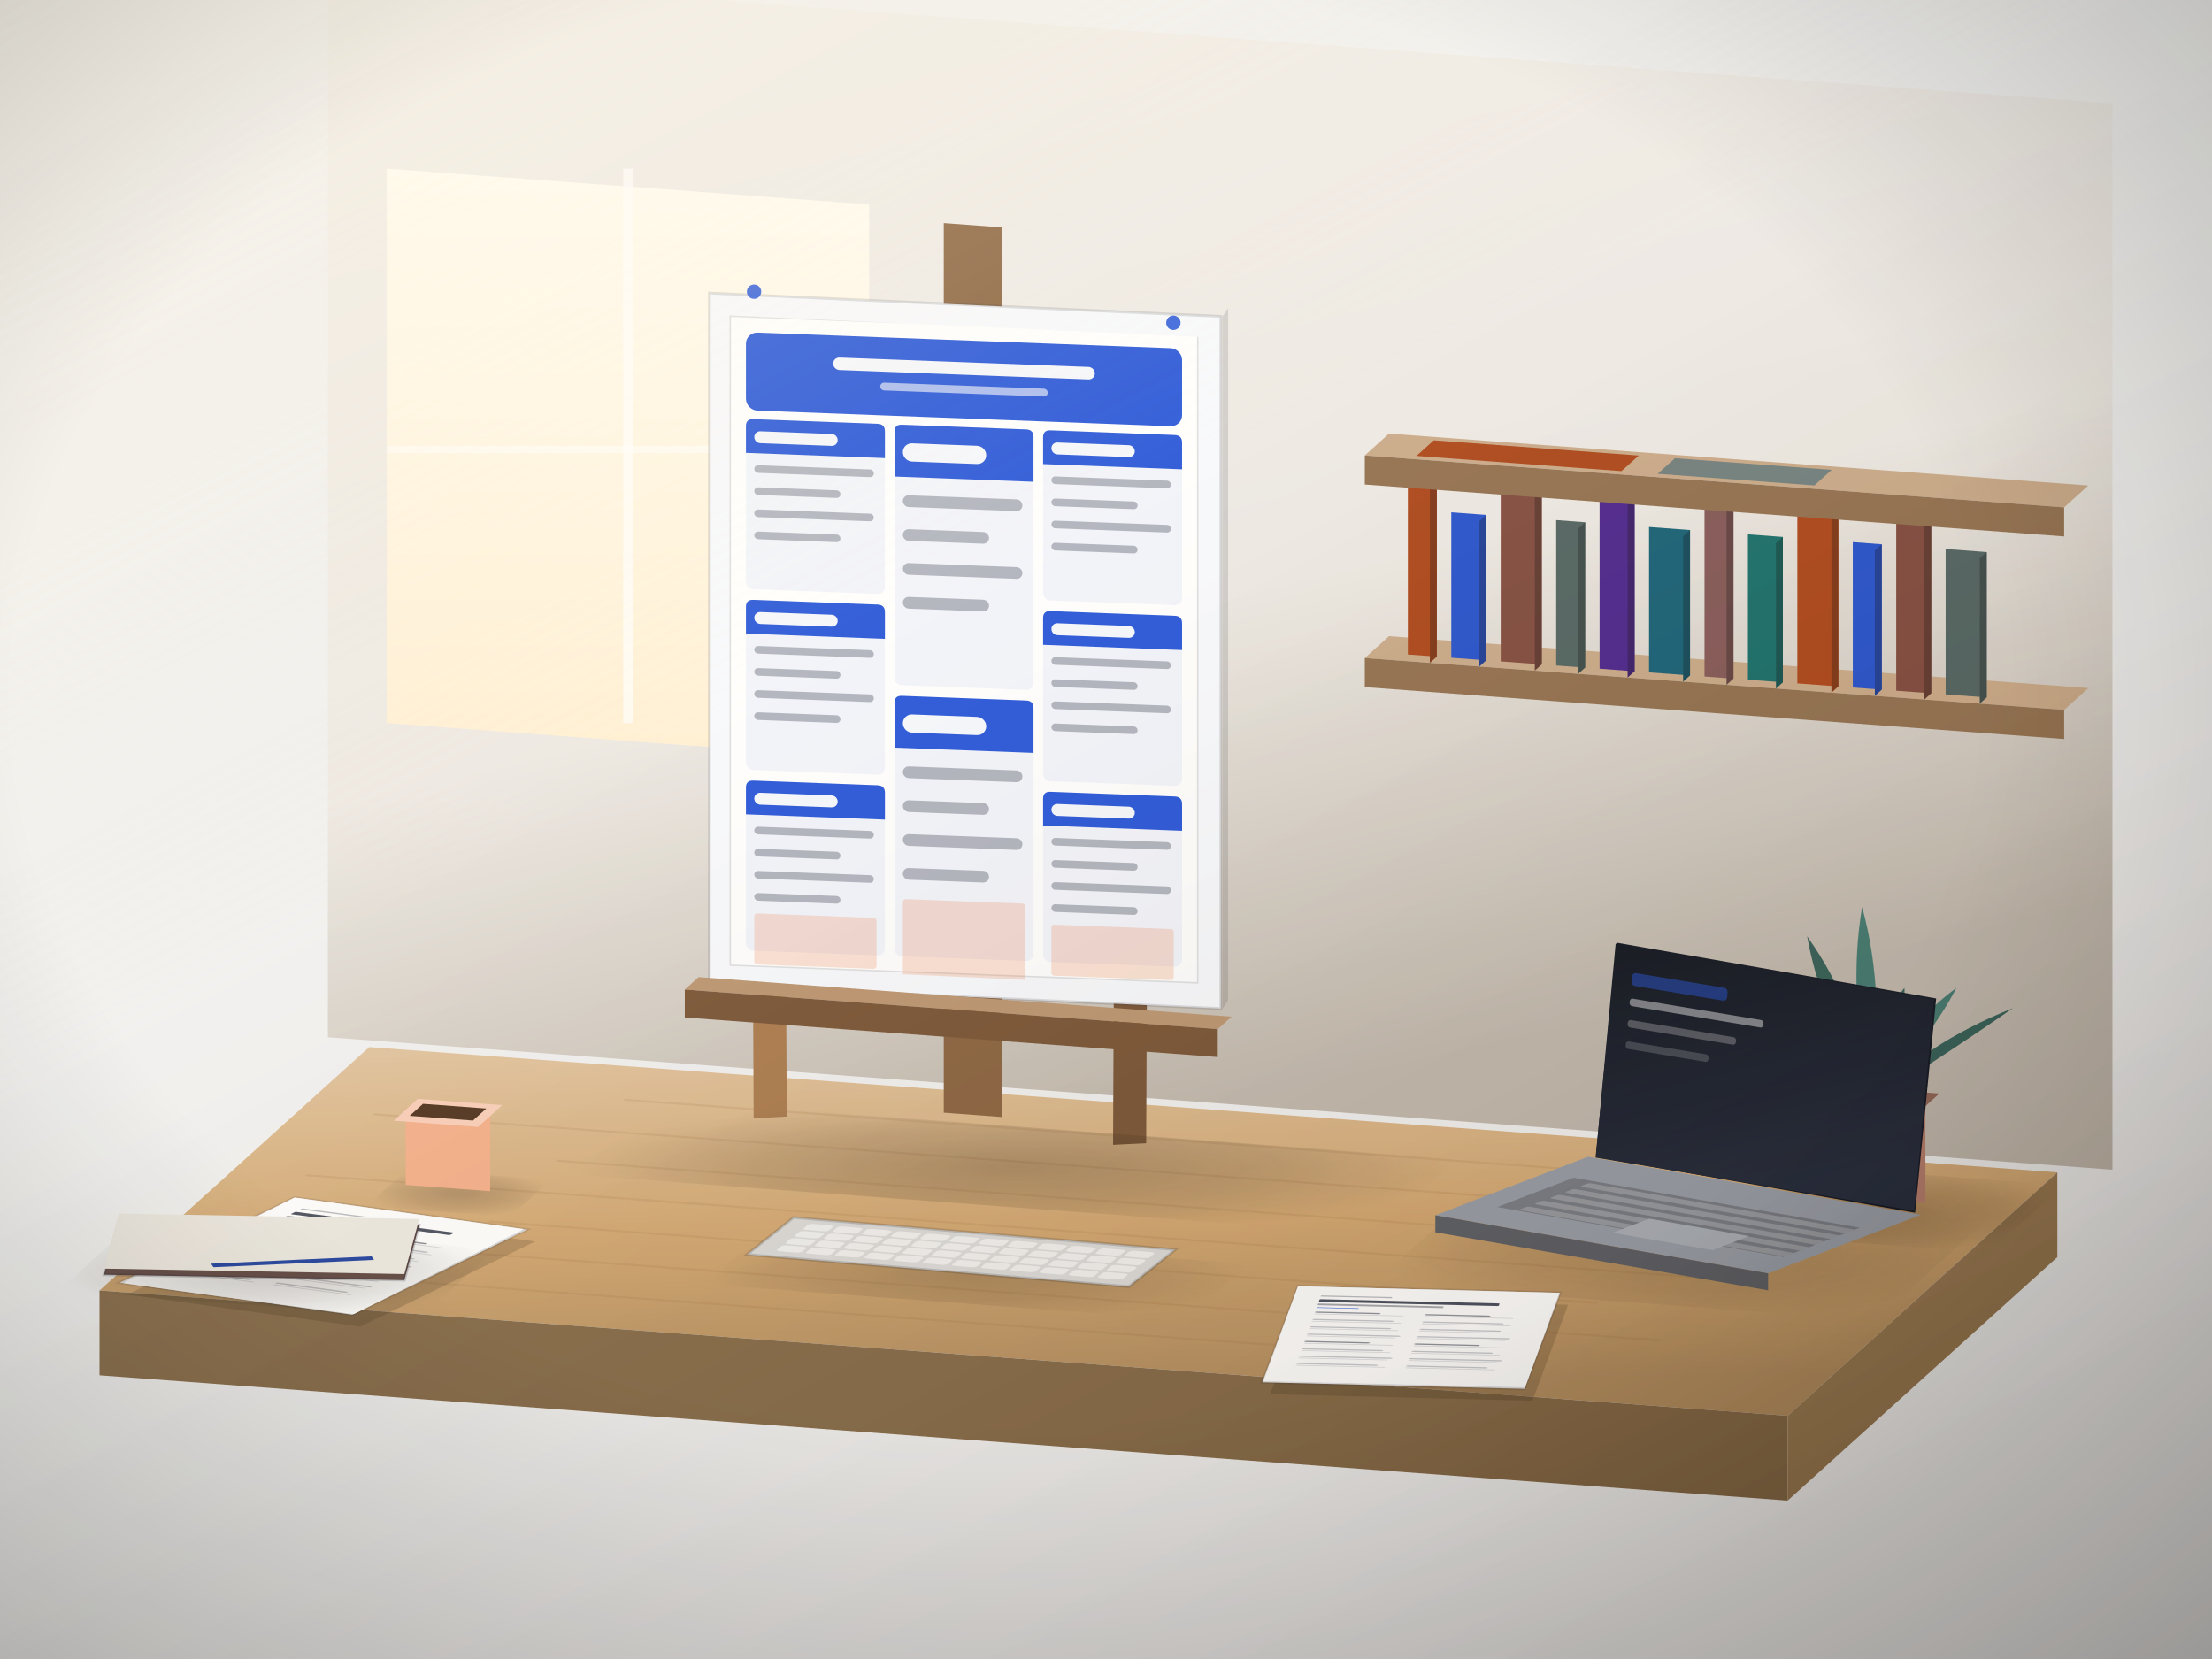
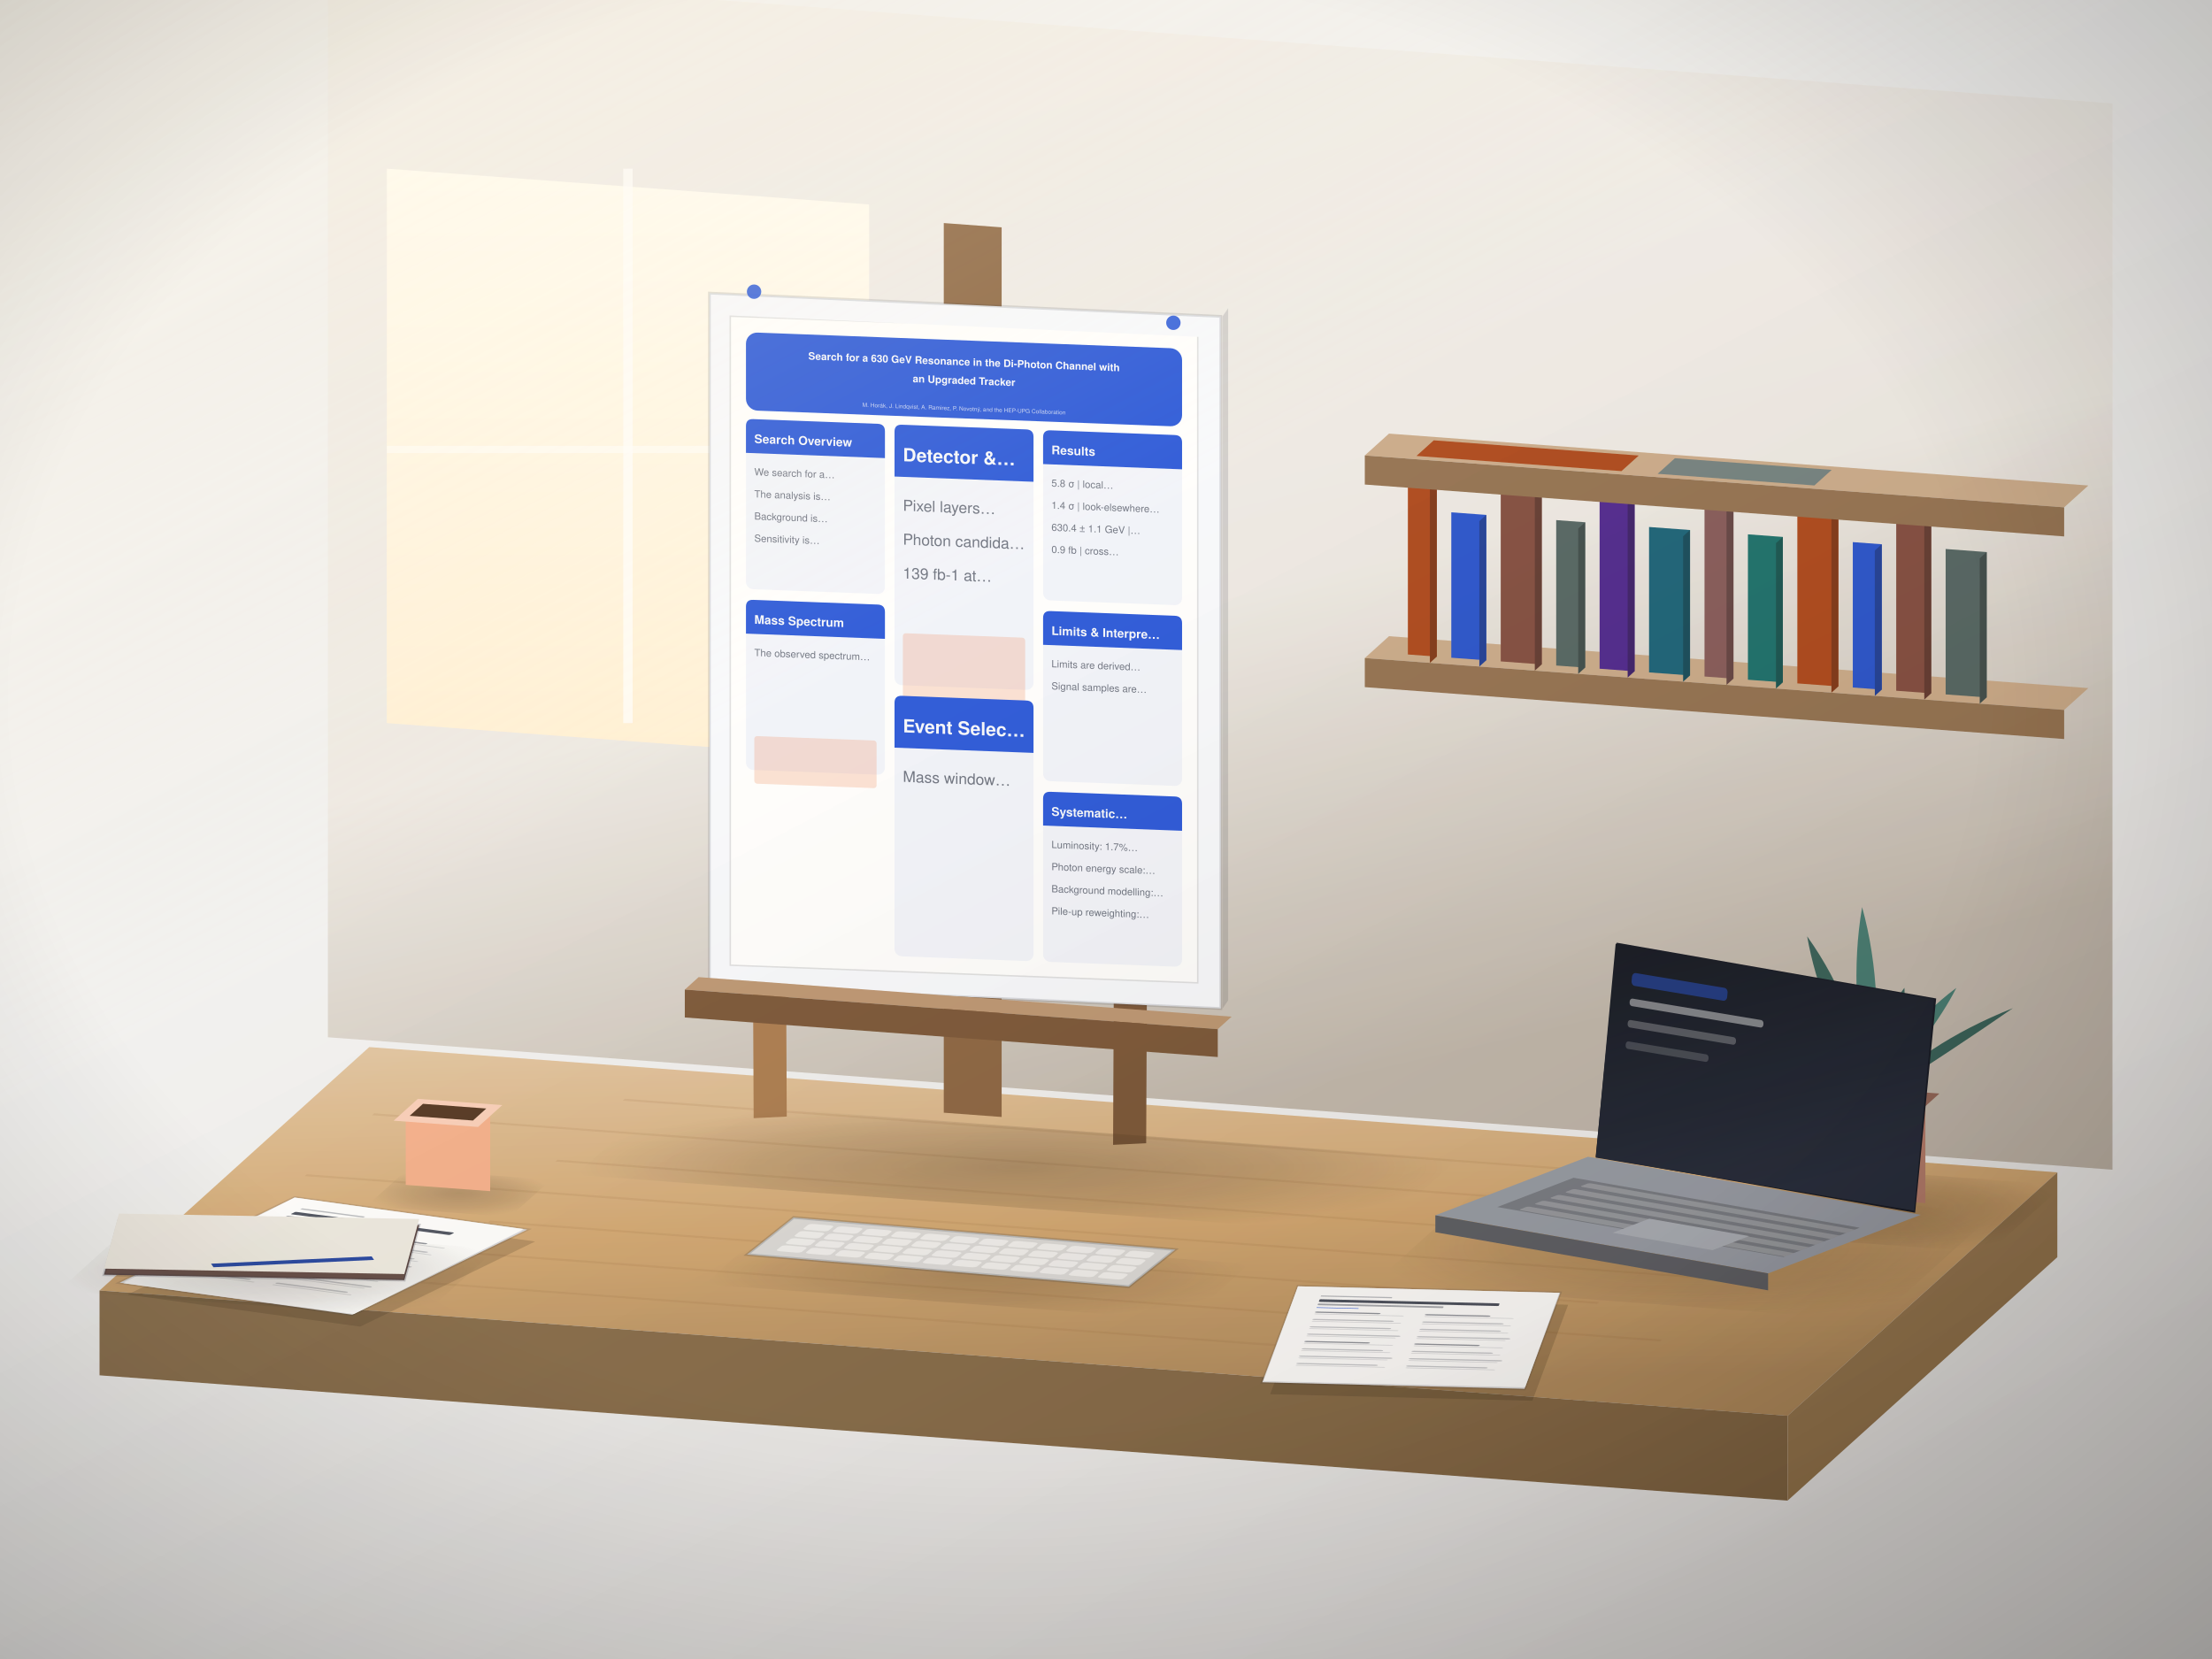
<svg xmlns="http://www.w3.org/2000/svg" width="800" height="600" viewBox="0 0 800 600" role="img" aria-label="tikzposter template preview" data-template-id="tikzposter">
  <defs>
    <linearGradient id="tp-tikzposter-wall-1" x1="0" y1="0" x2="0.35" y2="1">
      <stop offset="0" stop-color="#f0ede9" />
      <stop offset="0.62" stop-color="#ece8e3" />
      <stop offset="1" stop-color="#bfb6ab" />
    </linearGradient>
    <linearGradient id="tp-tikzposter-window-2" x1="0" y1="0" x2="0" y2="1">
      <stop offset="0" stop-color="#FFFCF2" />
      <stop offset="1" stop-color="#FFEFD2" />
    </linearGradient>
    <linearGradient id="tp-tikzposter-desk-3" x1="0" y1="0" x2="0.15" y2="1">
      <stop offset="0" stop-color="#e1c39e" />
      <stop offset="0.55" stop-color="#d1a46c" />
      <stop offset="1" stop-color="#b08a5b" />
    </linearGradient>
    <clipPath id="tp-tikzposter-grain-4">
      <path d="M133.54 378.69 L744.06 424 L646.52 512.04 L36 466.73 Z" />
    </clipPath>
    <radialGradient id="tp-tikzposter-shadow-5" cx="0.5" cy="0.5" r="0.5">
      <stop offset="0" stop-color="#22160A" stop-opacity="0.26" />
      <stop offset="0.6" stop-color="#22160A" stop-opacity="0.13" />
      <stop offset="1" stop-color="#22160A" stop-opacity="0" />
    </radialGradient>
    <clipPath id="tp-tikzposter-board-6">
      <path d="M263.85 114.08 L433.62 121.83 L433.62 357.25 L263.85 349.5 Z" />
    </clipPath>
    <radialGradient id="tp-tikzposter-shadow-7" cx="0.5" cy="0.5" r="0.5">
      <stop offset="0" stop-color="#22160A" stop-opacity="0.24" />
      <stop offset="0.6" stop-color="#22160A" stop-opacity="0.12" />
      <stop offset="1" stop-color="#22160A" stop-opacity="0" />
    </radialGradient>
    <radialGradient id="tp-tikzposter-shadow-8" cx="0.5" cy="0.5" r="0.5">
      <stop offset="0" stop-color="#22160A" stop-opacity="0.22" />
      <stop offset="0.6" stop-color="#22160A" stop-opacity="0.11" />
      <stop offset="1" stop-color="#22160A" stop-opacity="0" />
    </radialGradient>
    <radialGradient id="tp-tikzposter-shadow-9" cx="0.5" cy="0.5" r="0.5">
      <stop offset="0" stop-color="#22160A" stop-opacity="0.2" />
      <stop offset="0.6" stop-color="#22160A" stop-opacity="0.1" />
      <stop offset="1" stop-color="#22160A" stop-opacity="0" />
    </radialGradient>
    <clipPath id="tp-tikzposter-keys-10">
      <path d="M569.1 425.95 L672.61 444.02 L645.01 454.61 L541.5 436.54 Z" />
    </clipPath>
    <clipPath id="tp-tikzposter-screen-11">
      <path d="M584.33 341.28 L699.87 361.45 L692.25 438.94 L576.71 418.77 Z" />
    </clipPath>
    <linearGradient id="tp-tikzposter-page-12" x1="0" y1="1" x2="1" y2="0">
      <stop offset="0" stop-color="#FFFFFF" />
      <stop offset="1" stop-color="#ececee" />
    </linearGradient>
    <clipPath id="tp-tikzposter-sheet-13">
      <path d="M106.56 433.11 L190.68 444.69 L127.42 475.48 L43.3 463.9 Z" />
    </clipPath>
    <linearGradient id="tp-tikzposter-page-14" x1="0" y1="1" x2="1" y2="0">
      <stop offset="0" stop-color="#FFFFFF" />
      <stop offset="1" stop-color="#ececee" />
    </linearGradient>
    <clipPath id="tp-tikzposter-sheet-15">
      <path d="M469.44 465.21 L564.27 467.58 L551.35 502.29 L456.52 499.92 Z" />
    </clipPath>
    <radialGradient id="tp-tikzposter-shadow-16" cx="0.5" cy="0.5" r="0.5">
      <stop offset="0" stop-color="#22160A" stop-opacity="0.2" />
      <stop offset="0.6" stop-color="#22160A" stop-opacity="0.1" />
      <stop offset="1" stop-color="#22160A" stop-opacity="0" />
    </radialGradient>
    <clipPath id="tp-tikzposter-keys-17">
      <path d="M286.99 440.33 L425.05 451.94 L408.23 465.34 L270.16 453.73 Z" />
    </clipPath>
    <radialGradient id="tp-tikzposter-shadow-18" cx="0.5" cy="0.5" r="0.5">
      <stop offset="0" stop-color="#22160A" stop-opacity="0.22" />
      <stop offset="0.6" stop-color="#22160A" stop-opacity="0.11" />
      <stop offset="1" stop-color="#22160A" stop-opacity="0" />
    </radialGradient>
    <linearGradient id="tp-tikzposter-warm-19" x1="0" y1="0" x2="0.7" y2="1">
      <stop offset="0" stop-color="#FFF4DC" stop-opacity="0.42" />
      <stop offset="0.45" stop-color="#FFF4DC" stop-opacity="0.1" />
      <stop offset="1" stop-color="#3B2410" stop-opacity="0.14" />
    </linearGradient>
    <radialGradient id="tp-tikzposter-vignette-20" cx="0.45" cy="0.42" r="0.8">
      <stop offset="0.55" stop-color="#000000" stop-opacity="0" />
      <stop offset="1" stop-color="#000000" stop-opacity="0.28" />
    </radialGradient>
  </defs>
  <path d="M118.59 375.14 L764 423.04 L764 37.42 L118.59 -10.48 Z" fill="url(#tp-tikzposter-wall-1)" />
  <path d="M139.9 261.52 L314.33 274.47 L314.33 73.95 L139.9 61 Z" fill="url(#tp-tikzposter-window-2)" />
  <rect x="225.41" y="61" width="3.4" height="200.52" fill="#FFFFFF" opacity="0.72" />
  <rect x="139.9" y="161.26" width="174.43" height="2.6" fill="#FFFFFF" opacity="0.55" />
  <path d="M502.35 230.09 L755.28 248.86 L746.53 256.76 L493.6 237.99 Z" fill="#c7a684" />
  <path d="M493.6 248.51 L746.53 267.28 L746.53 256.76 L493.6 237.99 Z" fill="#8d6a48" />
  <path d="M509.18 236.7 L519.64 237.48 L519.64 171.75 L509.18 170.97 Z" fill="#a83e10" />
  <path d="M519.64 237.48 L517.14 239.74 L517.14 174.01 L519.64 171.75 Z" fill="#792d0c" />
  <path d="M524.88 237.87 L537.52 238.81 L537.52 186.22 L524.88 185.29 Z" fill="#1c4aca" />
  <path d="M537.52 238.81 L535.02 241.07 L535.02 188.48 L537.52 186.22 Z" fill="#143591" />
  <path d="M542.76 239.2 L557.58 240.3 L557.58 174.57 L542.76 173.47 Z" fill="#7b4336" />
  <path d="M557.58 240.3 L555.08 242.55 L555.08 176.82 L557.58 174.57 Z" fill="#593027" />
  <path d="M562.82 240.69 L573.28 241.46 L573.28 188.88 L562.82 188.1 Z" fill="#4a5d5b" />
  <path d="M573.28 241.46 L570.78 243.72 L570.78 191.14 L573.28 188.88 Z" fill="#354342" />
  <path d="M578.52 241.85 L591.16 242.79 L591.16 177.06 L578.52 176.12 Z" fill="#451c88" />
  <path d="M591.16 242.79 L588.66 245.05 L588.66 179.32 L591.16 177.06 Z" fill="#321462" />
  <path d="M596.4 243.18 L611.22 244.28 L611.22 191.69 L596.4 190.59 Z" fill="#0d5a72" />
  <path d="M611.22 244.28 L608.72 246.54 L608.72 193.95 L611.22 191.69 Z" fill="#094152" />
  <path d="M616.46 244.67 L626.92 245.44 L626.92 179.71 L616.46 178.94 Z" fill="#7f5151" />
  <path d="M626.92 245.44 L624.42 247.7 L624.42 181.97 L626.92 179.71 Z" fill="#5b3a3a" />
  <path d="M632.16 245.83 L644.8 246.77 L644.8 194.19 L632.16 193.25 Z" fill="#0f6864" />
  <path d="M644.8 246.77 L642.3 249.03 L642.3 196.44 L644.8 194.19 Z" fill="#0b4b48" />
  <path d="M650.03 247.16 L664.86 248.26 L664.86 182.53 L650.03 181.43 Z" fill="#a83e10" />
  <path d="M664.86 248.26 L662.36 250.52 L662.36 184.79 L664.86 182.53 Z" fill="#792d0c" />
  <path d="M670.09 248.65 L680.56 249.42 L680.56 196.84 L670.09 196.06 Z" fill="#1c4aca" />
  <path d="M680.56 249.42 L678.06 251.68 L678.06 199.1 L680.56 196.84 Z" fill="#143591" />
  <path d="M685.79 249.81 L698.44 250.75 L698.44 185.02 L685.79 184.08 Z" fill="#7b4336" />
  <path d="M698.44 250.75 L695.94 253.01 L695.94 187.28 L698.44 185.02 Z" fill="#593027" />
  <path d="M703.67 251.14 L718.5 252.24 L718.5 199.66 L703.67 198.55 Z" fill="#4a5d5b" />
  <path d="M718.5 252.24 L716 254.5 L716 201.91 L718.5 199.66 Z" fill="#354342" />
  <path d="M502.35 156.82 L755.28 175.59 L746.53 183.49 L493.6 164.72 Z" fill="#c7a684" />
  <path d="M493.6 175.24 L746.53 194.01 L746.53 183.49 L493.6 164.72 Z" fill="#8d6a48" />
  <path d="M518.54 159.25 L592.68 164.75 L586.42 170.39 L512.29 164.89 Z" fill="#a83e10" />
  <path d="M605.76 165.72 L662.45 169.93 L656.2 175.57 L599.51 171.36 Z" fill="#6b7a79" />
  <path d="M133.54 378.69 L744.06 424 L646.52 512.04 L36 466.73 Z" fill="url(#tp-tikzposter-desk-3)" />
  <path d="M36 497.4 L646.52 542.71 L646.52 512.04 L36 466.73 Z" fill="#826643" />
  <path d="M646.52 542.71 L744.06 454.67 L744.06 424 L646.52 512.04 Z" fill="#96764e" />
  <g clip-path="url(#tp-tikzposter-grain-4)">
    <g transform="matrix(4.36 0.32 -1.25 1.13 133.54 378.69)">
      <rect x="24" y="9.75" width="92" height="0.6" fill="#8A5A2B" opacity="0.13" />
      <rect x="6" y="19.5" width="118" height="0.6" fill="#8A5A2B" opacity="0.13" />
      <rect x="24" y="29.25" width="92" height="0.6" fill="#8A5A2B" opacity="0.13" />
      <rect x="6" y="39" width="118" height="0.6" fill="#8A5A2B" opacity="0.13" />
      <rect x="24" y="48.75" width="92" height="0.6" fill="#8A5A2B" opacity="0.13" />
      <rect x="6" y="58.5" width="118" height="0.6" fill="#8A5A2B" opacity="0.13" />
      <rect x="24" y="68.25" width="92" height="0.6" fill="#8A5A2B" opacity="0.13" />
    </g>
  </g>
  <path d="M272.57 404.4 L271.25 115.42 L283.22 114.84 L284.54 403.82 Z" fill="#a77647" />
  <path d="M402.56 414.05 L403.88 125.26 L415.85 124.69 L414.53 413.47 Z" fill="#744e2e" />
  <path d="M341.33 402.42 L341.33 80.67 L362.26 82.22 L362.26 403.97 Z" fill="#865e39" />
  <path d="M238.25 397.8 L527.11 419.24 L497.1 446.33 L208.24 424.89 Z" fill="url(#tp-tikzposter-shadow-5)" />
  <path d="M442.13 114.48 L444.18 111.47 L444.18 361.79 L442.13 364.8 Z" fill="#0F172A24" />
  <path d="M256.57 106 L441.53 114.44 L441.53 364.76 L256.57 356.32 Z" fill="#f7f9fe" stroke="#0F172A24" />
  <g clip-path="url(#tp-tikzposter-board-6)">
    <g transform="matrix(0.53 0.02 0 0.52 263.85 114.08)">
      <rect width="320" height="452.41" fill="#FFFFFF" />
      <rect x="0.5" y="0.5" width="319" height="451.41" fill="none" stroke="#0F172A24" />
      <rect x="11.2" y="11.2" width="297.6" height="54.29" rx="8" fill="#1D4ED8" />
-       <rect x="70.72" y="26.4" width="178.56" height="8.69" rx="4.34" fill="#FFFFFF" opacity="0.95" />
-       <rect x="102.86" y="42.69" width="114.28" height="5.43" rx="2.71" fill="#FFFFFF" opacity="0.6" />
+       <text x="160" y="28.57" font-family="Helvetica, Arial, sans-serif" font-size="7.06" fill="#FFFFFF" font-weight="700" opacity="0.97" text-anchor="middle">Search for a 630 GeV Resonance in the Di-Photon Channel with</text>
+       <text x="160" y="41.6" font-family="Helvetica, Arial, sans-serif" font-size="7.06" fill="#FFFFFF" font-weight="700" opacity="0.97" text-anchor="middle">an Upgraded Tracker</text>
+       <text x="160" y="60.06" font-family="Helvetica, Arial, sans-serif" font-size="3.96" fill="#FFFFFF" opacity="0.75" text-anchor="middle">M. Horák, J. Lindqvist, A. Ramirez, P. Novotný, and the HEP-UPG Collaboration</text>
      <rect x="11.2" y="71.49" width="94.84" height="118.31" rx="5" fill="#1D4ED80f" />
      <path d="M11.2 95.15 L11.2 76.49 Q11.2 71.49 16.2 71.49 L101.04 71.49 Q106.04 71.49 106.04 76.49 L106.04 95.15 Z" fill="#1D4ED8" />
-       <rect x="16.89" y="79.77" width="56.9" height="8.28" rx="4.14" fill="#FFFFFF" opacity="0.95" />
-       <rect x="16.89" y="103.43" width="81.56" height="5.32" rx="2.66" fill="#0F172A4d" opacity="1" />
-       <rect x="16.89" y="118.81" width="58.8" height="5.32" rx="2.66" fill="#0F172A4d" opacity="1" />
-       <rect x="16.89" y="134.19" width="81.56" height="5.32" rx="2.66" fill="#0F172A4d" opacity="1" />
-       <rect x="16.89" y="149.58" width="58.8" height="5.32" rx="2.66" fill="#0F172A4d" opacity="1" />
+       <text x="16.89" y="88.05" font-family="Helvetica, Arial, sans-serif" font-size="8.28" fill="#FFFFFF" font-weight="700" opacity="0.96">Search Overview</text>
+       <text x="16.89" y="110.53" font-family="Helvetica, Arial, sans-serif" font-size="6.86" fill="#0F172A9e">We search for a…</text>
+       <text x="16.89" y="125.91" font-family="Helvetica, Arial, sans-serif" font-size="6.86" fill="#0F172A9e">The analysis is…</text>
+       <text x="16.89" y="141.29" font-family="Helvetica, Arial, sans-serif" font-size="6.86" fill="#0F172A9e">Background is…</text>
+       <text x="16.89" y="156.67" font-family="Helvetica, Arial, sans-serif" font-size="6.86" fill="#0F172A9e">Sensitivity is…</text>
      <rect x="11.2" y="197.2" width="94.84" height="118.31" rx="5" fill="#1D4ED80f" />
      <path d="M11.2 220.86 L11.2 202.2 Q11.2 197.2 16.2 197.2 L101.04 197.2 Q106.04 197.2 106.04 202.2 L106.04 220.86 Z" fill="#1D4ED8" />
-       <rect x="16.89" y="205.48" width="56.9" height="8.28" rx="4.14" fill="#FFFFFF" opacity="0.95" />
-       <rect x="16.89" y="229.14" width="81.56" height="5.32" rx="2.66" fill="#0F172A4d" opacity="1" />
-       <rect x="16.89" y="244.52" width="58.8" height="5.32" rx="2.66" fill="#0F172A4d" opacity="1" />
-       <rect x="16.89" y="259.9" width="81.56" height="5.32" rx="2.66" fill="#0F172A4d" opacity="1" />
-       <rect x="16.89" y="275.28" width="58.8" height="5.32" rx="2.66" fill="#0F172A4d" opacity="1" />
-       <rect x="11.2" y="322.9" width="94.84" height="118.31" rx="5" fill="#1D4ED80f" />
-       <path d="M11.2 346.56 L11.2 327.9 Q11.2 322.9 16.2 322.9 L101.04 322.9 Q106.04 322.9 106.04 327.9 L106.04 346.56 Z" fill="#1D4ED8" />
-       <rect x="16.89" y="331.18" width="56.9" height="8.28" rx="4.14" fill="#FFFFFF" opacity="0.95" />
-       <rect x="16.89" y="354.85" width="81.56" height="5.32" rx="2.66" fill="#0F172A4d" opacity="1" />
-       <rect x="16.89" y="370.23" width="58.8" height="5.32" rx="2.66" fill="#0F172A4d" opacity="1" />
-       <rect x="16.89" y="385.61" width="81.56" height="5.32" rx="2.66" fill="#0F172A4d" opacity="1" />
-       <rect x="16.89" y="400.99" width="58.8" height="5.32" rx="2.66" fill="#0F172A4d" opacity="1" />
-       <rect x="16.89" y="415.19" width="83.45" height="35.49" rx="2" fill="#EA580C2e" />
+       <text x="16.89" y="213.76" font-family="Helvetica, Arial, sans-serif" font-size="8.28" fill="#FFFFFF" font-weight="700" opacity="0.96">Mass Spectrum</text>
+       <text x="16.89" y="236.24" font-family="Helvetica, Arial, sans-serif" font-size="6.86" fill="#0F172A9e">The observed spectrum…</text>
+       <rect x="16.89" y="291.85" width="83.45" height="33.13" rx="2" fill="#EA580C2e" />
      <rect x="112.58" y="71.49" width="94.84" height="181.16" rx="5" fill="#1D4ED80f" />
      <path d="M112.58 107.72 L112.58 76.49 Q112.58 71.49 117.58 71.49 L202.42 71.49 Q207.42 71.49 207.42 76.49 L207.42 107.72 Z" fill="#1D4ED8" />
-       <rect x="118.27" y="84.17" width="56.9" height="12.68" rx="6.34" fill="#FFFFFF" opacity="0.95" />
-       <rect x="118.27" y="120.4" width="81.56" height="8.15" rx="4.08" fill="#0F172A4d" opacity="1" />
-       <rect x="118.27" y="143.96" width="58.8" height="8.15" rx="4.08" fill="#0F172A4d" opacity="1" />
-       <rect x="118.27" y="167.51" width="81.56" height="8.15" rx="4.08" fill="#0F172A4d" opacity="1" />
-       <rect x="118.27" y="191.06" width="58.8" height="8.15" rx="4.08" fill="#0F172A4d" opacity="1" />
+       <text x="118.27" y="96.85" font-family="Helvetica, Arial, sans-serif" font-size="12.68" fill="#FFFFFF" font-weight="700" opacity="0.96">Detector &amp;…</text>
+       <text x="118.27" y="131.27" font-family="Helvetica, Arial, sans-serif" font-size="10.51" fill="#0F172A9e">Pixel layers…</text>
+       <text x="118.27" y="154.83" font-family="Helvetica, Arial, sans-serif" font-size="10.51" fill="#0F172A9e">Photon candida…</text>
+       <text x="118.27" y="178.38" font-family="Helvetica, Arial, sans-serif" font-size="10.51" fill="#0F172A9e">139 fb-1 at…</text>
+       <rect x="118.27" y="216.42" width="83.45" height="50.73" rx="2" fill="#EA580C2e" />
      <rect x="112.58" y="260.05" width="94.84" height="181.16" rx="5" fill="#1D4ED80f" />
      <path d="M112.58 296.28 L112.58 265.05 Q112.58 260.05 117.58 260.05 L202.42 260.05 Q207.42 260.05 207.42 265.05 L207.42 296.28 Z" fill="#1D4ED8" />
-       <rect x="118.27" y="272.73" width="56.9" height="12.68" rx="6.34" fill="#FFFFFF" opacity="0.95" />
-       <rect x="118.27" y="308.96" width="81.56" height="8.15" rx="4.08" fill="#0F172A4d" opacity="1" />
-       <rect x="118.27" y="332.51" width="58.8" height="8.15" rx="4.08" fill="#0F172A4d" opacity="1" />
-       <rect x="118.27" y="356.07" width="81.56" height="8.15" rx="4.08" fill="#0F172A4d" opacity="1" />
-       <rect x="118.27" y="379.62" width="58.8" height="8.15" rx="4.08" fill="#0F172A4d" opacity="1" />
-       <rect x="118.27" y="401.36" width="83.45" height="54.35" rx="2" fill="#EA580C2e" />
+       <text x="118.27" y="285.41" font-family="Helvetica, Arial, sans-serif" font-size="12.68" fill="#FFFFFF" font-weight="700" opacity="0.96">Event Selec…</text>
+       <text x="118.27" y="319.83" font-family="Helvetica, Arial, sans-serif" font-size="10.51" fill="#0F172A9e">Mass window…</text>
      <rect x="213.96" y="71.49" width="94.84" height="118.31" rx="5" fill="#1D4ED80f" />
      <path d="M213.96 95.15 L213.96 76.49 Q213.96 71.49 218.96 71.49 L303.8 71.49 Q308.8 71.49 308.8 76.49 L308.8 95.15 Z" fill="#1D4ED8" />
-       <rect x="219.65" y="79.77" width="56.9" height="8.28" rx="4.14" fill="#FFFFFF" opacity="0.95" />
-       <rect x="219.65" y="103.43" width="81.56" height="5.32" rx="2.66" fill="#0F172A4d" opacity="1" />
-       <rect x="219.65" y="118.81" width="58.8" height="5.32" rx="2.66" fill="#0F172A4d" opacity="1" />
-       <rect x="219.65" y="134.19" width="81.56" height="5.32" rx="2.66" fill="#0F172A4d" opacity="1" />
-       <rect x="219.65" y="149.58" width="58.8" height="5.32" rx="2.66" fill="#0F172A4d" opacity="1" />
+       <text x="219.65" y="88.05" font-family="Helvetica, Arial, sans-serif" font-size="8.28" fill="#FFFFFF" font-weight="700" opacity="0.96">Results</text>
+       <text x="219.65" y="110.53" font-family="Helvetica, Arial, sans-serif" font-size="6.86" fill="#0F172A9e">5.8 σ | local…</text>
+       <text x="219.65" y="125.91" font-family="Helvetica, Arial, sans-serif" font-size="6.86" fill="#0F172A9e">1.4 σ | look-elsewhere…</text>
+       <text x="219.65" y="141.29" font-family="Helvetica, Arial, sans-serif" font-size="6.86" fill="#0F172A9e">630.4 ± 1.1 GeV |…</text>
+       <text x="219.65" y="156.67" font-family="Helvetica, Arial, sans-serif" font-size="6.86" fill="#0F172A9e">0.9 fb | cross…</text>
      <rect x="213.96" y="197.2" width="94.84" height="118.31" rx="5" fill="#1D4ED80f" />
      <path d="M213.96 220.86 L213.96 202.2 Q213.96 197.2 218.96 197.2 L303.8 197.2 Q308.8 197.2 308.8 202.2 L308.8 220.86 Z" fill="#1D4ED8" />
-       <rect x="219.65" y="205.48" width="56.9" height="8.28" rx="4.14" fill="#FFFFFF" opacity="0.95" />
-       <rect x="219.65" y="229.14" width="81.56" height="5.32" rx="2.66" fill="#0F172A4d" opacity="1" />
-       <rect x="219.65" y="244.52" width="58.8" height="5.32" rx="2.66" fill="#0F172A4d" opacity="1" />
-       <rect x="219.65" y="259.9" width="81.56" height="5.32" rx="2.66" fill="#0F172A4d" opacity="1" />
-       <rect x="219.65" y="275.28" width="58.8" height="5.32" rx="2.66" fill="#0F172A4d" opacity="1" />
+       <text x="219.65" y="213.76" font-family="Helvetica, Arial, sans-serif" font-size="8.28" fill="#FFFFFF" font-weight="700" opacity="0.96">Limits &amp; Interpre…</text>
+       <text x="219.65" y="236.24" font-family="Helvetica, Arial, sans-serif" font-size="6.86" fill="#0F172A9e">Limits are derived…</text>
+       <text x="219.65" y="251.62" font-family="Helvetica, Arial, sans-serif" font-size="6.86" fill="#0F172A9e">Signal samples are…</text>
      <rect x="213.96" y="322.9" width="94.84" height="118.31" rx="5" fill="#1D4ED80f" />
      <path d="M213.96 346.56 L213.96 327.9 Q213.96 322.9 218.96 322.9 L303.8 322.9 Q308.8 322.9 308.8 327.9 L308.8 346.56 Z" fill="#1D4ED8" />
-       <rect x="219.65" y="331.18" width="56.9" height="8.28" rx="4.14" fill="#FFFFFF" opacity="0.95" />
-       <rect x="219.65" y="354.85" width="81.56" height="5.32" rx="2.66" fill="#0F172A4d" opacity="1" />
-       <rect x="219.65" y="370.23" width="58.8" height="5.32" rx="2.66" fill="#0F172A4d" opacity="1" />
-       <rect x="219.65" y="385.61" width="81.56" height="5.32" rx="2.66" fill="#0F172A4d" opacity="1" />
-       <rect x="219.65" y="400.99" width="58.8" height="5.32" rx="2.66" fill="#0F172A4d" opacity="1" />
-       <rect x="219.65" y="415.19" width="83.45" height="35.49" rx="2" fill="#EA580C2e" />
+       <text x="219.65" y="339.47" font-family="Helvetica, Arial, sans-serif" font-size="8.28" fill="#FFFFFF" font-weight="700" opacity="0.96">Systematic…</text>
+       <text x="219.65" y="361.94" font-family="Helvetica, Arial, sans-serif" font-size="6.86" fill="#0F172A9e">Luminosity: 1.7%…</text>
+       <text x="219.65" y="377.33" font-family="Helvetica, Arial, sans-serif" font-size="6.86" fill="#0F172A9e">Photon energy scale:…</text>
+       <text x="219.65" y="392.71" font-family="Helvetica, Arial, sans-serif" font-size="6.86" fill="#0F172A9e">Background modelling:…</text>
+       <text x="219.65" y="408.09" font-family="Helvetica, Arial, sans-serif" font-size="6.86" fill="#0F172A9e">Pile-up reweighting:…</text>
    </g>
  </g>
  <circle cx="272.72" cy="105.49" r="2.6" fill="#1D4ED8eb" />
  <circle cx="424.37" cy="116.74" r="2.6" fill="#1D4ED8eb" />
  <path d="M247.67 357.9 L440.42 372.21 L445.42 367.69 L252.67 353.39 Z" fill="#b9916c" />
  <path d="M247.67 367.98 L440.42 382.29 L440.42 372.21 L247.67 357.9 Z" fill="#744e2e" />
  <path d="M644.17 421.06 L746.22 428.63 L719.21 453.01 L617.16 445.44 Z" fill="url(#tp-tikzposter-shadow-7)" />
  <path d="M657.1 432.2 L696.34 435.12 L696.34 400.06 L657.1 397.15 Z" fill="#b37969" />
  <path d="M662.16 392.58 L701.41 395.49 L691.28 404.63 L652.03 401.72 Z" fill="#8f6154" />
  <path d="M676.72 398.6 Q649.7 380.3 636.68 369.99 Q663.7 380.3 676.72 398.6" fill="#2a5750" opacity="0.96" />
  <path d="M676.72 398.6 Q651.96 372.1 641.2 353.6 Q665.96 372.1 676.72 398.6" fill="#38746a" opacity="0.96" />
  <path d="M676.72 398.6 Q658.15 364.62 653.58 338.64 Q672.15 364.62 676.72 398.6" fill="#2a5750" opacity="0.96" />
  <path d="M676.72 398.6 Q668.09 359.34 673.46 328.07 Q682.09 359.34 676.72 398.6" fill="#38746a" opacity="0.96" />
  <path d="M676.72 398.6 Q675.74 373.93 688.76 357.26 Q689.74 373.93 676.72 398.6" fill="#2a5750" opacity="0.96" />
  <path d="M676.72 398.6 Q685.13 373.95 707.53 357.29 Q699.13 373.95 676.72 398.6" fill="#38746a" opacity="0.96" />
  <path d="M676.72 398.6 Q695.35 377.61 727.98 364.62 Q709.35 377.61 676.72 398.6" fill="#2a5750" opacity="0.96" />
  <path d="M147.36 422.85 L199.25 426.7 L184.37 440.13 L132.48 436.28 Z" fill="url(#tp-tikzposter-shadow-8)" />
  <path d="M146.75 428.53 L177.28 430.79 L177.28 403.63 L146.75 401.36 Z" fill="#f5ac86" />
  <path d="M151.13 397.41 L181.65 399.68 L172.9 407.58 L142.37 405.31 Z" fill="#f9cdb6" />
  <path d="M152.97 399.21 L175.87 400.91 L171.05 405.25 L148.16 403.55 Z" fill="#4A2C16" />
  <path d="M165.49 416.73 q10 -3 10 4.5 q0 6.5 -10 3" fill="none" stroke="#f5ac86" stroke-width="2.4" />
  <path d="M540.41 424.83 L721.83 438.29 L678.29 477.59 L496.88 464.13 Z" fill="url(#tp-tikzposter-shadow-9)" />
  <path d="M574.31 418.35 L694.66 439.36 L639.46 460.54 L519.11 439.53 Z" fill="#949aa5" />
  <path d="M519.11 439.53 L639.46 460.54 L639.46 466.67 L519.11 445.66 Z" fill="#565960" />
  <path d="M569.1 425.95 L672.61 444.02 L645.01 454.61 L541.5 436.54 Z" fill="#737881" />
  <g clip-path="url(#tp-tikzposter-keys-10)">
    <g transform="matrix(3.76 0.66 -2.54 0.97 569.1 425.95)">
      <rect x="1.92" y="0.65" width="28.16" height="1.31" rx="0.26" fill="#FFFFFF" opacity="0.22" />
      <rect x="1.92" y="2.83" width="28.16" height="1.31" rx="0.26" fill="#FFFFFF" opacity="0.22" />
      <rect x="1.92" y="5" width="28.16" height="1.31" rx="0.26" fill="#FFFFFF" opacity="0.22" />
      <rect x="1.92" y="7.18" width="28.16" height="1.31" rx="0.26" fill="#FFFFFF" opacity="0.22" />
      <rect x="1.92" y="9.36" width="28.16" height="1.31" rx="0.26" fill="#FFFFFF" opacity="0.22" />
    </g>
  </g>
  <path d="M596.49 440.75 L632.59 447.06 L619.35 452.14 L583.24 445.84 Z" fill="#a7acb5" />
  <path d="M584.7 340.94 L700.24 361.11 L692.63 438.6 L577.09 418.43 Z" fill="#0b101d" />
  <g clip-path="url(#tp-tikzposter-screen-11)">
    <g transform="matrix(0.36 0.06 -0.04 0.43 584.33 341.28)">
      <defs>
        <linearGradient id="neutral-screen-320" x1="0" y1="0" x2="0.6" y2="1">
          <stop offset="0" stop-color="#090e19" />
          <stop offset="1" stop-color="#1d2537" />
        </linearGradient>
      </defs>
      <rect width="320" height="180" fill="url(#neutral-screen-320)" />
      <rect x="19.2" y="21.6" width="96" height="10.8" rx="3.6" fill="#1D4ED880" />
      <rect x="19.2" y="43.2" width="134.4" height="6.3" rx="2.7" fill="#FFFFFF" opacity="0.45" />
      <rect x="19.2" y="61.2" width="108.8" height="6.3" rx="2.7" fill="#FFFFFF" opacity="0.26" />
      <rect x="19.2" y="79.2" width="83.2" height="6.3" rx="2.7" fill="#FFFFFF" opacity="0.18" />
    </g>
  </g>
  <path d="M109.42 437.42 L193.54 449 L130.28 479.79 L46.16 468.21 Z" fill="#2417082e" />
  <path d="M106.56 433.11 L190.68 444.69 L127.42 475.48 L43.3 463.9 Z" fill="url(#tp-tikzposter-page-12)" stroke="#0F172A1f" />
  <g clip-path="url(#tp-tikzposter-sheet-13)">
    <g transform="matrix(0.38 0.05 -0.2 0.1 106.56 433.11)">
      <rect width="220" height="311.14" fill="#FFFFFF" />
      <rect x="22" y="28" width="59.84" height="3.73" fill="#0F172A" opacity="0.3" />
      <rect x="22" y="40.45" width="151.36" height="8.71" rx="1.24" fill="#0F172A" opacity="0.78" />
      <rect x="22" y="54.45" width="105.6" height="5.6" rx="0.93" fill="#0F172A" opacity="0.38" />
      <rect x="22" y="66.9" width="35.2" height="1.87" fill="#1D4ED8d9" />
      <rect x="22" y="80.9" width="55.18" height="3.86" rx="1.93" fill="#0F172A" opacity="0.48" />
      <rect x="22" y="87.65" width="75.24" height="2.31" rx="1.16" fill="#0F172A" opacity="0.15" />
      <rect x="22" y="105.01" width="68.55" height="3.86" rx="1.93" fill="#0F172A" opacity="0.24" />
      <rect x="22" y="111.76" width="75.24" height="2.31" rx="1.16" fill="#0F172A" opacity="0.15" />
      <rect x="22" y="129.12" width="68.55" height="3.86" rx="1.93" fill="#0F172A" opacity="0.24" />
      <rect x="22" y="135.88" width="75.24" height="2.31" rx="1.16" fill="#0F172A" opacity="0.15" />
      <rect x="22" y="153.24" width="78.58" height="3.86" rx="1.93" fill="#0F172A" opacity="0.24" />
      <rect x="22" y="159.99" width="75.24" height="2.31" rx="1.16" fill="#0F172A" opacity="0.15" />
      <rect x="22" y="177.35" width="55.18" height="3.86" rx="1.93" fill="#0F172A" opacity="0.48" />
      <rect x="22" y="184.1" width="75.24" height="2.31" rx="1.16" fill="#0F172A" opacity="0.15" />
      <rect x="22" y="201.47" width="68.55" height="3.86" rx="1.93" fill="#0F172A" opacity="0.24" />
      <rect x="22" y="208.22" width="75.24" height="2.31" rx="1.16" fill="#0F172A" opacity="0.15" />
      <rect x="22" y="225.58" width="78.58" height="3.86" rx="1.93" fill="#0F172A" opacity="0.24" />
      <rect x="22" y="232.33" width="75.24" height="2.31" rx="1.16" fill="#0F172A" opacity="0.15" />
      <rect x="22" y="249.69" width="68.55" height="3.86" rx="1.93" fill="#0F172A" opacity="0.24" />
      <rect x="22" y="256.44" width="75.24" height="2.31" rx="1.16" fill="#0F172A" opacity="0.15" />
      <rect x="114.4" y="80.9" width="55.18" height="3.86" rx="1.93" fill="#0F172A" opacity="0.48" />
      <rect x="114.4" y="87.65" width="75.24" height="2.31" rx="1.16" fill="#0F172A" opacity="0.15" />
      <rect x="114.4" y="105.01" width="68.55" height="3.86" rx="1.93" fill="#0F172A" opacity="0.24" />
      <rect x="114.4" y="111.76" width="75.24" height="2.31" rx="1.16" fill="#0F172A" opacity="0.15" />
      <rect x="114.4" y="129.12" width="68.55" height="3.86" rx="1.93" fill="#0F172A" opacity="0.24" />
      <rect x="114.4" y="135.88" width="75.24" height="2.31" rx="1.16" fill="#0F172A" opacity="0.15" />
      <rect x="114.4" y="153.24" width="78.58" height="3.86" rx="1.93" fill="#0F172A" opacity="0.24" />
      <rect x="114.4" y="159.99" width="75.24" height="2.31" rx="1.16" fill="#0F172A" opacity="0.15" />
      <rect x="114.4" y="177.35" width="55.18" height="3.86" rx="1.93" fill="#0F172A" opacity="0.48" />
      <rect x="114.4" y="184.1" width="75.24" height="2.31" rx="1.16" fill="#0F172A" opacity="0.15" />
      <rect x="114.4" y="201.47" width="68.55" height="3.86" rx="1.93" fill="#0F172A" opacity="0.24" />
      <rect x="114.4" y="208.22" width="75.24" height="2.31" rx="1.16" fill="#0F172A" opacity="0.15" />
      <rect x="114.4" y="225.58" width="78.58" height="3.86" rx="1.93" fill="#0F172A" opacity="0.24" />
      <rect x="114.4" y="232.33" width="75.24" height="2.31" rx="1.16" fill="#0F172A" opacity="0.15" />
      <rect x="114.4" y="249.69" width="68.55" height="3.86" rx="1.93" fill="#0F172A" opacity="0.24" />
      <rect x="114.4" y="256.44" width="75.24" height="2.31" rx="1.16" fill="#0F172A" opacity="0.15" />
    </g>
  </g>
  <path d="M472.3 469.52 L567.13 471.88 L554.21 506.6 L459.38 504.23 Z" fill="#2417082e" />
  <path d="M469.44 465.21 L564.27 467.58 L551.35 502.29 L456.52 499.92 Z" fill="url(#tp-tikzposter-page-14)" stroke="#0F172A1f" />
  <g clip-path="url(#tp-tikzposter-sheet-15)">
    <g transform="matrix(0.43 0.01 -0.04 0.11 469.44 465.21)">
      <rect width="220" height="311.14" fill="#FFFFFF" />
      <rect x="22" y="28" width="59.84" height="3.73" fill="#0F172A" opacity="0.3" />
      <rect x="22" y="40.45" width="151.36" height="8.71" rx="1.24" fill="#0F172A" opacity="0.78" />
      <rect x="22" y="54.45" width="105.6" height="5.6" rx="0.93" fill="#0F172A" opacity="0.38" />
      <rect x="22" y="66.9" width="35.2" height="1.87" fill="#1D4ED8d9" />
      <rect x="22" y="80.9" width="55.18" height="3.86" rx="1.93" fill="#0F172A" opacity="0.48" />
      <rect x="22" y="87.65" width="75.24" height="2.31" rx="1.16" fill="#0F172A" opacity="0.15" />
      <rect x="22" y="105.01" width="68.55" height="3.86" rx="1.93" fill="#0F172A" opacity="0.24" />
      <rect x="22" y="111.76" width="75.24" height="2.31" rx="1.16" fill="#0F172A" opacity="0.15" />
      <rect x="22" y="129.12" width="68.55" height="3.86" rx="1.93" fill="#0F172A" opacity="0.24" />
      <rect x="22" y="135.88" width="75.24" height="2.31" rx="1.16" fill="#0F172A" opacity="0.15" />
      <rect x="22" y="153.24" width="78.58" height="3.86" rx="1.93" fill="#0F172A" opacity="0.24" />
      <rect x="22" y="159.99" width="75.24" height="2.31" rx="1.16" fill="#0F172A" opacity="0.15" />
      <rect x="22" y="177.35" width="55.18" height="3.86" rx="1.93" fill="#0F172A" opacity="0.48" />
      <rect x="22" y="184.1" width="75.24" height="2.31" rx="1.16" fill="#0F172A" opacity="0.15" />
      <rect x="22" y="201.47" width="68.55" height="3.86" rx="1.93" fill="#0F172A" opacity="0.24" />
      <rect x="22" y="208.22" width="75.24" height="2.31" rx="1.16" fill="#0F172A" opacity="0.15" />
      <rect x="22" y="225.58" width="78.58" height="3.86" rx="1.93" fill="#0F172A" opacity="0.24" />
      <rect x="22" y="232.33" width="75.24" height="2.31" rx="1.16" fill="#0F172A" opacity="0.15" />
      <rect x="22" y="249.69" width="68.55" height="3.86" rx="1.93" fill="#0F172A" opacity="0.24" />
      <rect x="22" y="256.44" width="75.24" height="2.31" rx="1.16" fill="#0F172A" opacity="0.15" />
      <rect x="114.4" y="80.9" width="55.18" height="3.86" rx="1.93" fill="#0F172A" opacity="0.48" />
      <rect x="114.4" y="87.65" width="75.24" height="2.31" rx="1.16" fill="#0F172A" opacity="0.15" />
      <rect x="114.4" y="105.01" width="68.55" height="3.86" rx="1.93" fill="#0F172A" opacity="0.24" />
      <rect x="114.4" y="111.76" width="75.24" height="2.31" rx="1.16" fill="#0F172A" opacity="0.15" />
      <rect x="114.4" y="129.12" width="68.55" height="3.86" rx="1.93" fill="#0F172A" opacity="0.24" />
      <rect x="114.4" y="135.88" width="75.24" height="2.31" rx="1.16" fill="#0F172A" opacity="0.15" />
      <rect x="114.4" y="153.24" width="78.58" height="3.86" rx="1.93" fill="#0F172A" opacity="0.24" />
      <rect x="114.4" y="159.99" width="75.24" height="2.31" rx="1.16" fill="#0F172A" opacity="0.15" />
      <rect x="114.4" y="177.35" width="55.18" height="3.86" rx="1.93" fill="#0F172A" opacity="0.48" />
      <rect x="114.4" y="184.1" width="75.24" height="2.31" rx="1.16" fill="#0F172A" opacity="0.15" />
      <rect x="114.4" y="201.47" width="68.55" height="3.86" rx="1.93" fill="#0F172A" opacity="0.24" />
      <rect x="114.4" y="208.22" width="75.24" height="2.31" rx="1.16" fill="#0F172A" opacity="0.15" />
      <rect x="114.4" y="225.58" width="78.58" height="3.86" rx="1.93" fill="#0F172A" opacity="0.24" />
      <rect x="114.4" y="232.33" width="75.24" height="2.31" rx="1.16" fill="#0F172A" opacity="0.15" />
      <rect x="114.4" y="249.69" width="68.55" height="3.86" rx="1.93" fill="#0F172A" opacity="0.24" />
      <rect x="114.4" y="256.44" width="75.24" height="2.31" rx="1.16" fill="#0F172A" opacity="0.15" />
    </g>
  </g>
  <path d="M277.36 444.16 L451.8 457.11 L429.29 477.42 L254.86 464.48 Z" fill="url(#tp-tikzposter-shadow-16)" />
  <path d="M286.99 440.33 L425.05 451.94 L408.23 465.34 L270.16 453.73 Z" fill="#dbdad8" stroke="#0F172A2e" />
  <g clip-path="url(#tp-tikzposter-keys-17)">
    <g transform="matrix(4.31 0.36 -1.4 1.12 286.99 440.33)">
      <rect x="1.8" y="1.4" width="2.1" height="1.9" rx="0.4" fill="#FFFFFF" opacity="0.6" />
      <rect x="4.25" y="1.4" width="2.1" height="1.9" rx="0.4" fill="#FFFFFF" opacity="0.6" />
      <rect x="6.7" y="1.4" width="2.1" height="1.9" rx="0.4" fill="#FFFFFF" opacity="0.6" />
      <rect x="9.15" y="1.4" width="2.1" height="1.9" rx="0.4" fill="#FFFFFF" opacity="0.6" />
      <rect x="11.6" y="1.4" width="2.1" height="1.9" rx="0.4" fill="#FFFFFF" opacity="0.6" />
      <rect x="14.05" y="1.4" width="2.1" height="1.9" rx="0.4" fill="#FFFFFF" opacity="0.6" />
      <rect x="16.5" y="1.4" width="2.1" height="1.9" rx="0.4" fill="#FFFFFF" opacity="0.6" />
      <rect x="18.95" y="1.4" width="2.1" height="1.9" rx="0.4" fill="#FFFFFF" opacity="0.6" />
      <rect x="21.4" y="1.4" width="2.1" height="1.9" rx="0.4" fill="#FFFFFF" opacity="0.6" />
      <rect x="23.85" y="1.4" width="2.1" height="1.9" rx="0.4" fill="#FFFFFF" opacity="0.6" />
      <rect x="26.3" y="1.4" width="2.1" height="1.9" rx="0.4" fill="#FFFFFF" opacity="0.6" />
      <rect x="28.75" y="1.4" width="2.1" height="1.9" rx="0.4" fill="#FFFFFF" opacity="0.6" />
      <rect x="1.8" y="3.7" width="2.1" height="1.9" rx="0.4" fill="#FFFFFF" opacity="0.6" />
      <rect x="4.25" y="3.7" width="2.1" height="1.9" rx="0.4" fill="#FFFFFF" opacity="0.6" />
      <rect x="6.7" y="3.7" width="2.1" height="1.9" rx="0.4" fill="#FFFFFF" opacity="0.6" />
      <rect x="9.15" y="3.7" width="2.1" height="1.9" rx="0.4" fill="#FFFFFF" opacity="0.6" />
      <rect x="11.6" y="3.7" width="2.1" height="1.9" rx="0.4" fill="#FFFFFF" opacity="0.6" />
      <rect x="14.05" y="3.7" width="2.1" height="1.9" rx="0.4" fill="#FFFFFF" opacity="0.6" />
      <rect x="16.5" y="3.7" width="2.1" height="1.9" rx="0.4" fill="#FFFFFF" opacity="0.6" />
      <rect x="18.95" y="3.7" width="2.1" height="1.9" rx="0.4" fill="#FFFFFF" opacity="0.6" />
      <rect x="21.4" y="3.7" width="2.1" height="1.9" rx="0.4" fill="#FFFFFF" opacity="0.6" />
      <rect x="23.85" y="3.7" width="2.1" height="1.9" rx="0.4" fill="#FFFFFF" opacity="0.6" />
      <rect x="26.3" y="3.7" width="2.1" height="1.9" rx="0.4" fill="#FFFFFF" opacity="0.6" />
      <rect x="28.75" y="3.7" width="2.1" height="1.9" rx="0.4" fill="#FFFFFF" opacity="0.6" />
      <rect x="1.8" y="6" width="2.1" height="1.9" rx="0.4" fill="#FFFFFF" opacity="0.6" />
      <rect x="4.25" y="6" width="2.1" height="1.9" rx="0.4" fill="#FFFFFF" opacity="0.6" />
      <rect x="6.7" y="6" width="2.1" height="1.9" rx="0.4" fill="#FFFFFF" opacity="0.6" />
      <rect x="9.15" y="6" width="2.1" height="1.9" rx="0.4" fill="#FFFFFF" opacity="0.6" />
      <rect x="11.6" y="6" width="2.1" height="1.9" rx="0.4" fill="#FFFFFF" opacity="0.6" />
      <rect x="14.05" y="6" width="2.1" height="1.9" rx="0.4" fill="#FFFFFF" opacity="0.6" />
      <rect x="16.5" y="6" width="2.1" height="1.9" rx="0.4" fill="#FFFFFF" opacity="0.6" />
      <rect x="18.95" y="6" width="2.1" height="1.9" rx="0.4" fill="#FFFFFF" opacity="0.6" />
      <rect x="21.4" y="6" width="2.1" height="1.9" rx="0.4" fill="#FFFFFF" opacity="0.6" />
      <rect x="23.85" y="6" width="2.1" height="1.9" rx="0.4" fill="#FFFFFF" opacity="0.6" />
      <rect x="26.3" y="6" width="2.1" height="1.9" rx="0.4" fill="#FFFFFF" opacity="0.6" />
      <rect x="28.75" y="6" width="2.1" height="1.9" rx="0.4" fill="#FFFFFF" opacity="0.6" />
      <rect x="1.8" y="8.3" width="2.1" height="1.9" rx="0.4" fill="#FFFFFF" opacity="0.6" />
      <rect x="4.25" y="8.3" width="2.1" height="1.9" rx="0.4" fill="#FFFFFF" opacity="0.6" />
      <rect x="6.7" y="8.3" width="2.1" height="1.9" rx="0.4" fill="#FFFFFF" opacity="0.6" />
      <rect x="9.15" y="8.3" width="2.1" height="1.9" rx="0.4" fill="#FFFFFF" opacity="0.6" />
      <rect x="11.6" y="8.3" width="2.1" height="1.9" rx="0.4" fill="#FFFFFF" opacity="0.6" />
      <rect x="14.05" y="8.3" width="2.1" height="1.9" rx="0.4" fill="#FFFFFF" opacity="0.6" />
      <rect x="16.5" y="8.3" width="2.1" height="1.9" rx="0.4" fill="#FFFFFF" opacity="0.6" />
      <rect x="18.95" y="8.3" width="2.1" height="1.9" rx="0.4" fill="#FFFFFF" opacity="0.6" />
      <rect x="21.4" y="8.3" width="2.1" height="1.9" rx="0.4" fill="#FFFFFF" opacity="0.6" />
      <rect x="23.85" y="8.3" width="2.1" height="1.9" rx="0.4" fill="#FFFFFF" opacity="0.6" />
      <rect x="26.3" y="8.3" width="2.1" height="1.9" rx="0.4" fill="#FFFFFF" opacity="0.6" />
      <rect x="28.75" y="8.3" width="2.1" height="1.9" rx="0.4" fill="#FFFFFF" opacity="0.6" />
    </g>
  </g>
  <path d="M48.68 441.98 L179.5 451.69 L151.99 476.52 L21.17 466.81 Z" fill="url(#tp-tikzposter-shadow-18)" />
  <path d="M43 441.1 L151.61 443.06 L146.23 462.98 L37.62 461.01 Z" fill="#5a413c" stroke="#0F172A33" />
  <path d="M43 438.91 L151.61 440.87 L146.23 460.78 L37.62 458.82 Z" fill="#ece8e0" />
  <path d="M76.33 457.03 L134.41 454.38 L135.28 455.66 L77.2 458.31 Z" fill="#193c9c" />
  <rect width="800" height="600" fill="url(#tp-tikzposter-warm-19)" />
  <rect width="800" height="600" fill="url(#tp-tikzposter-vignette-20)" />
</svg>
